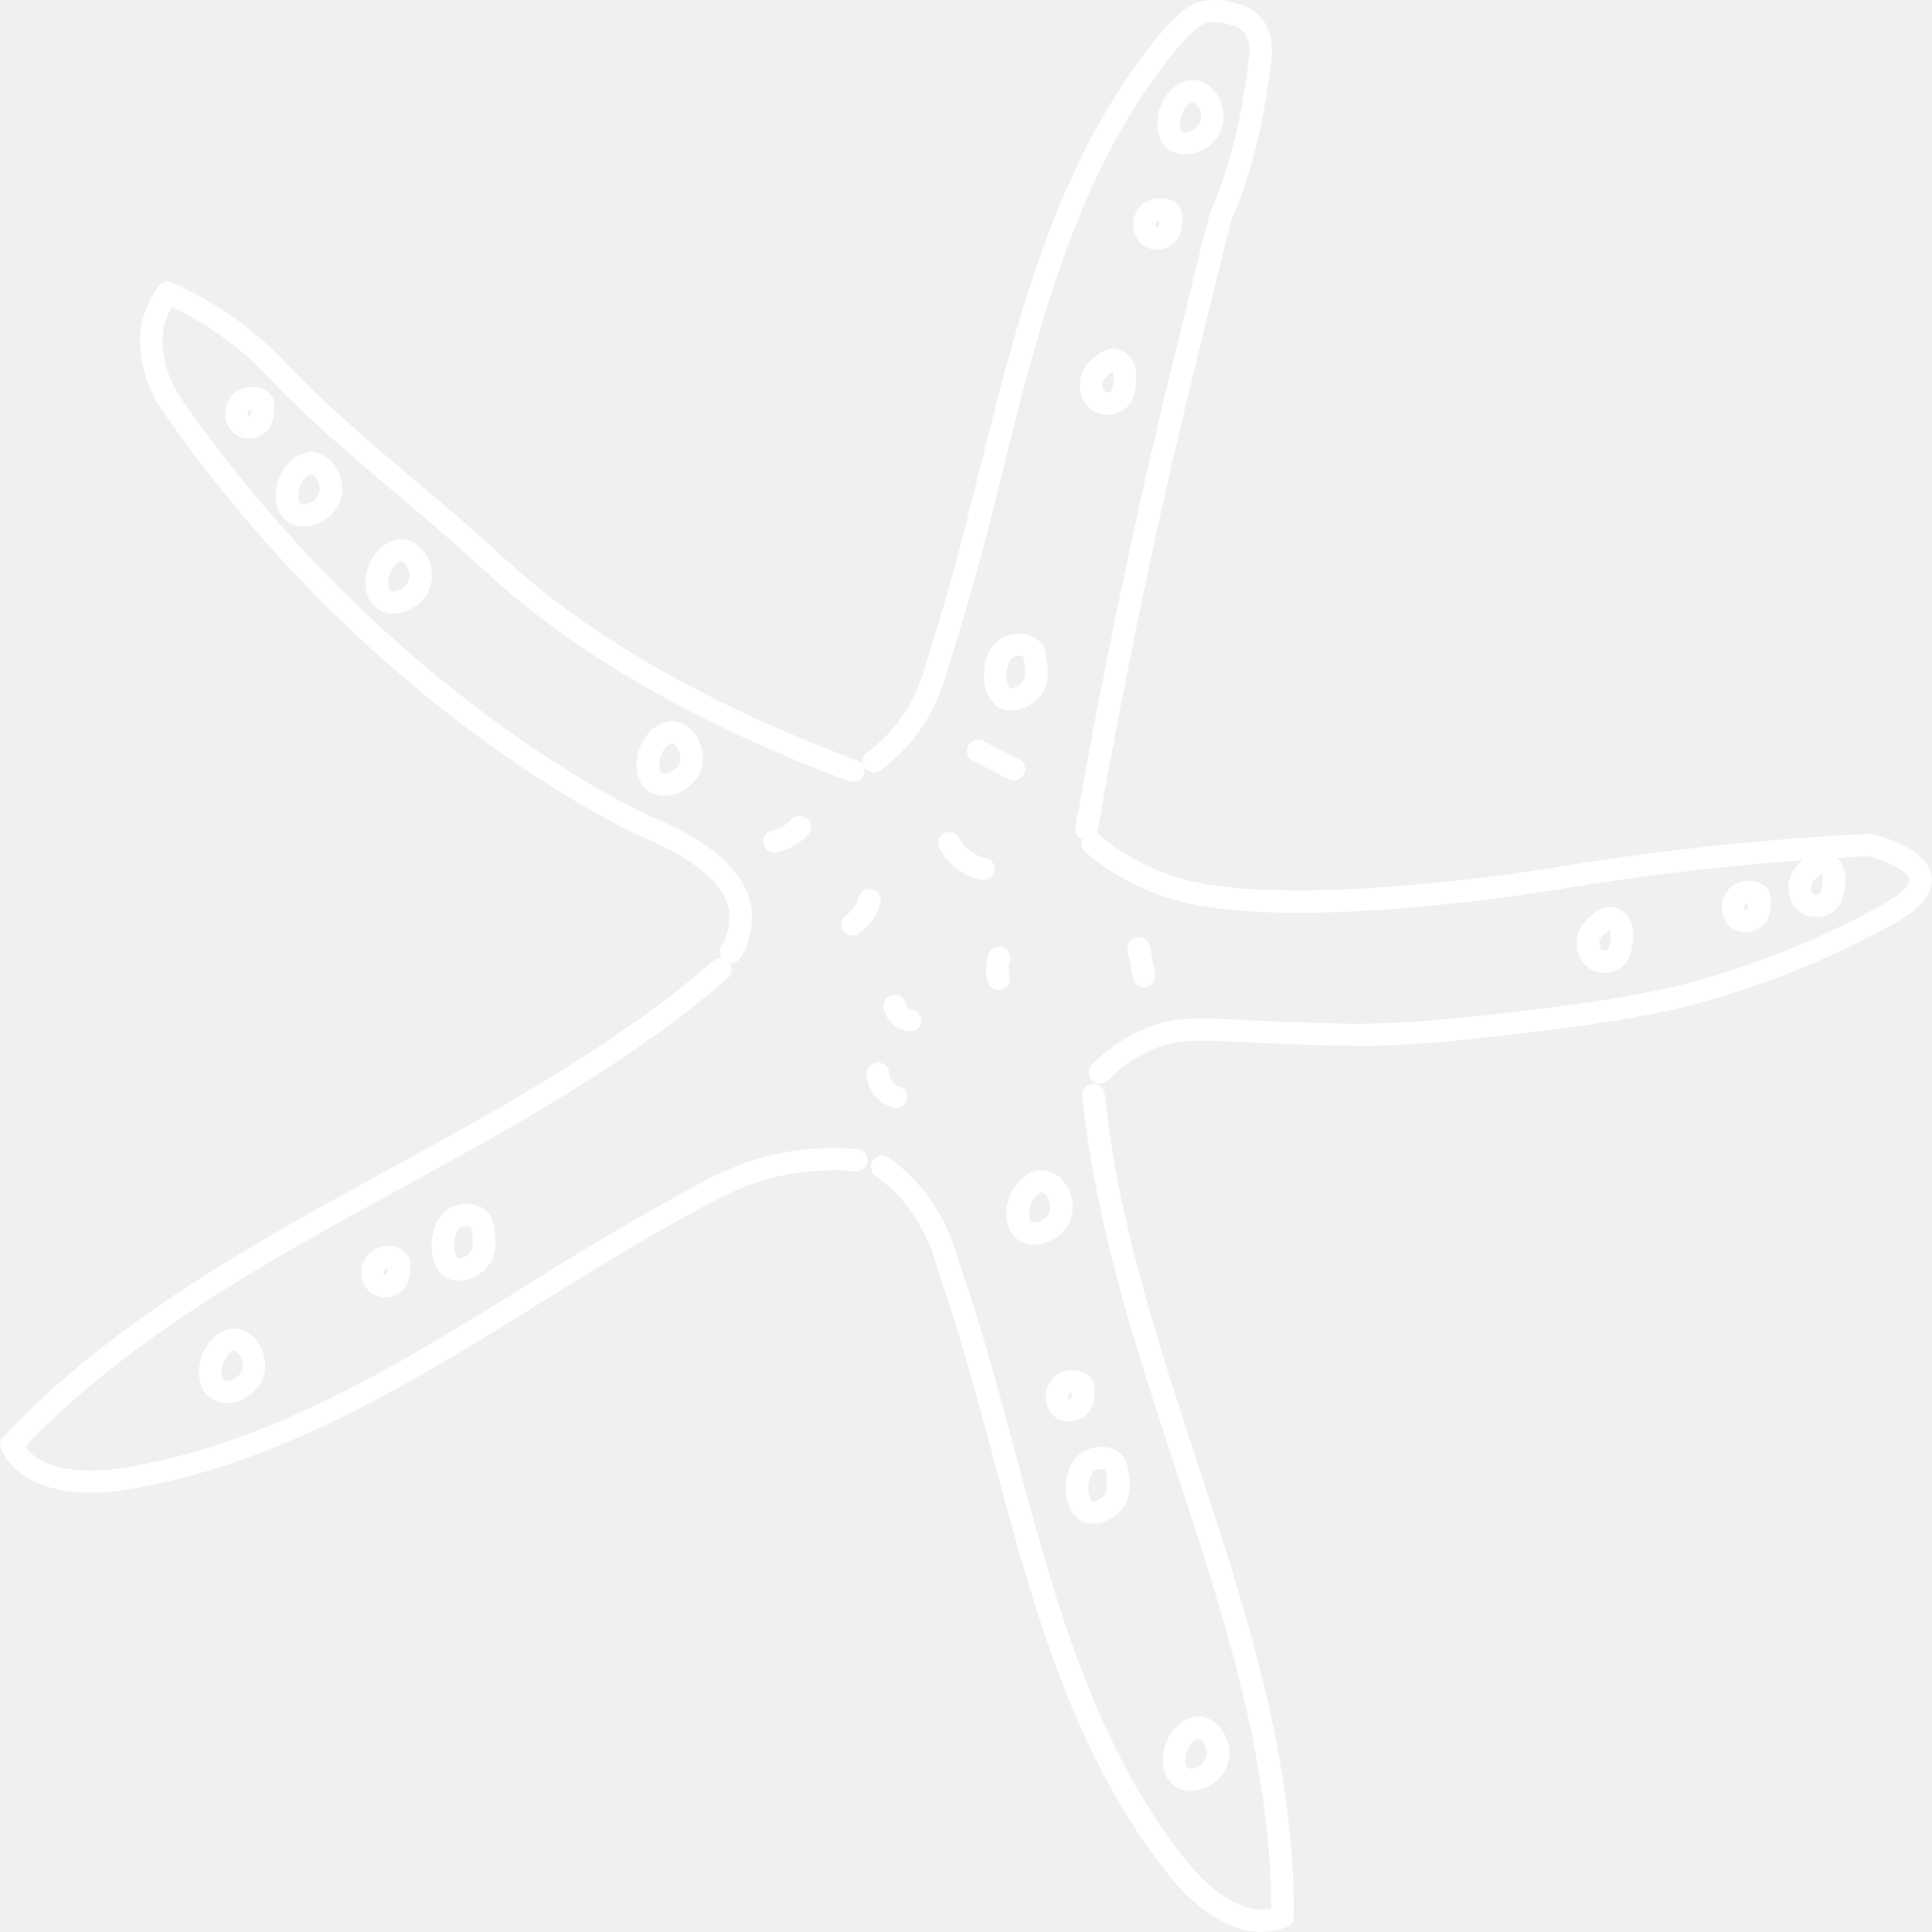
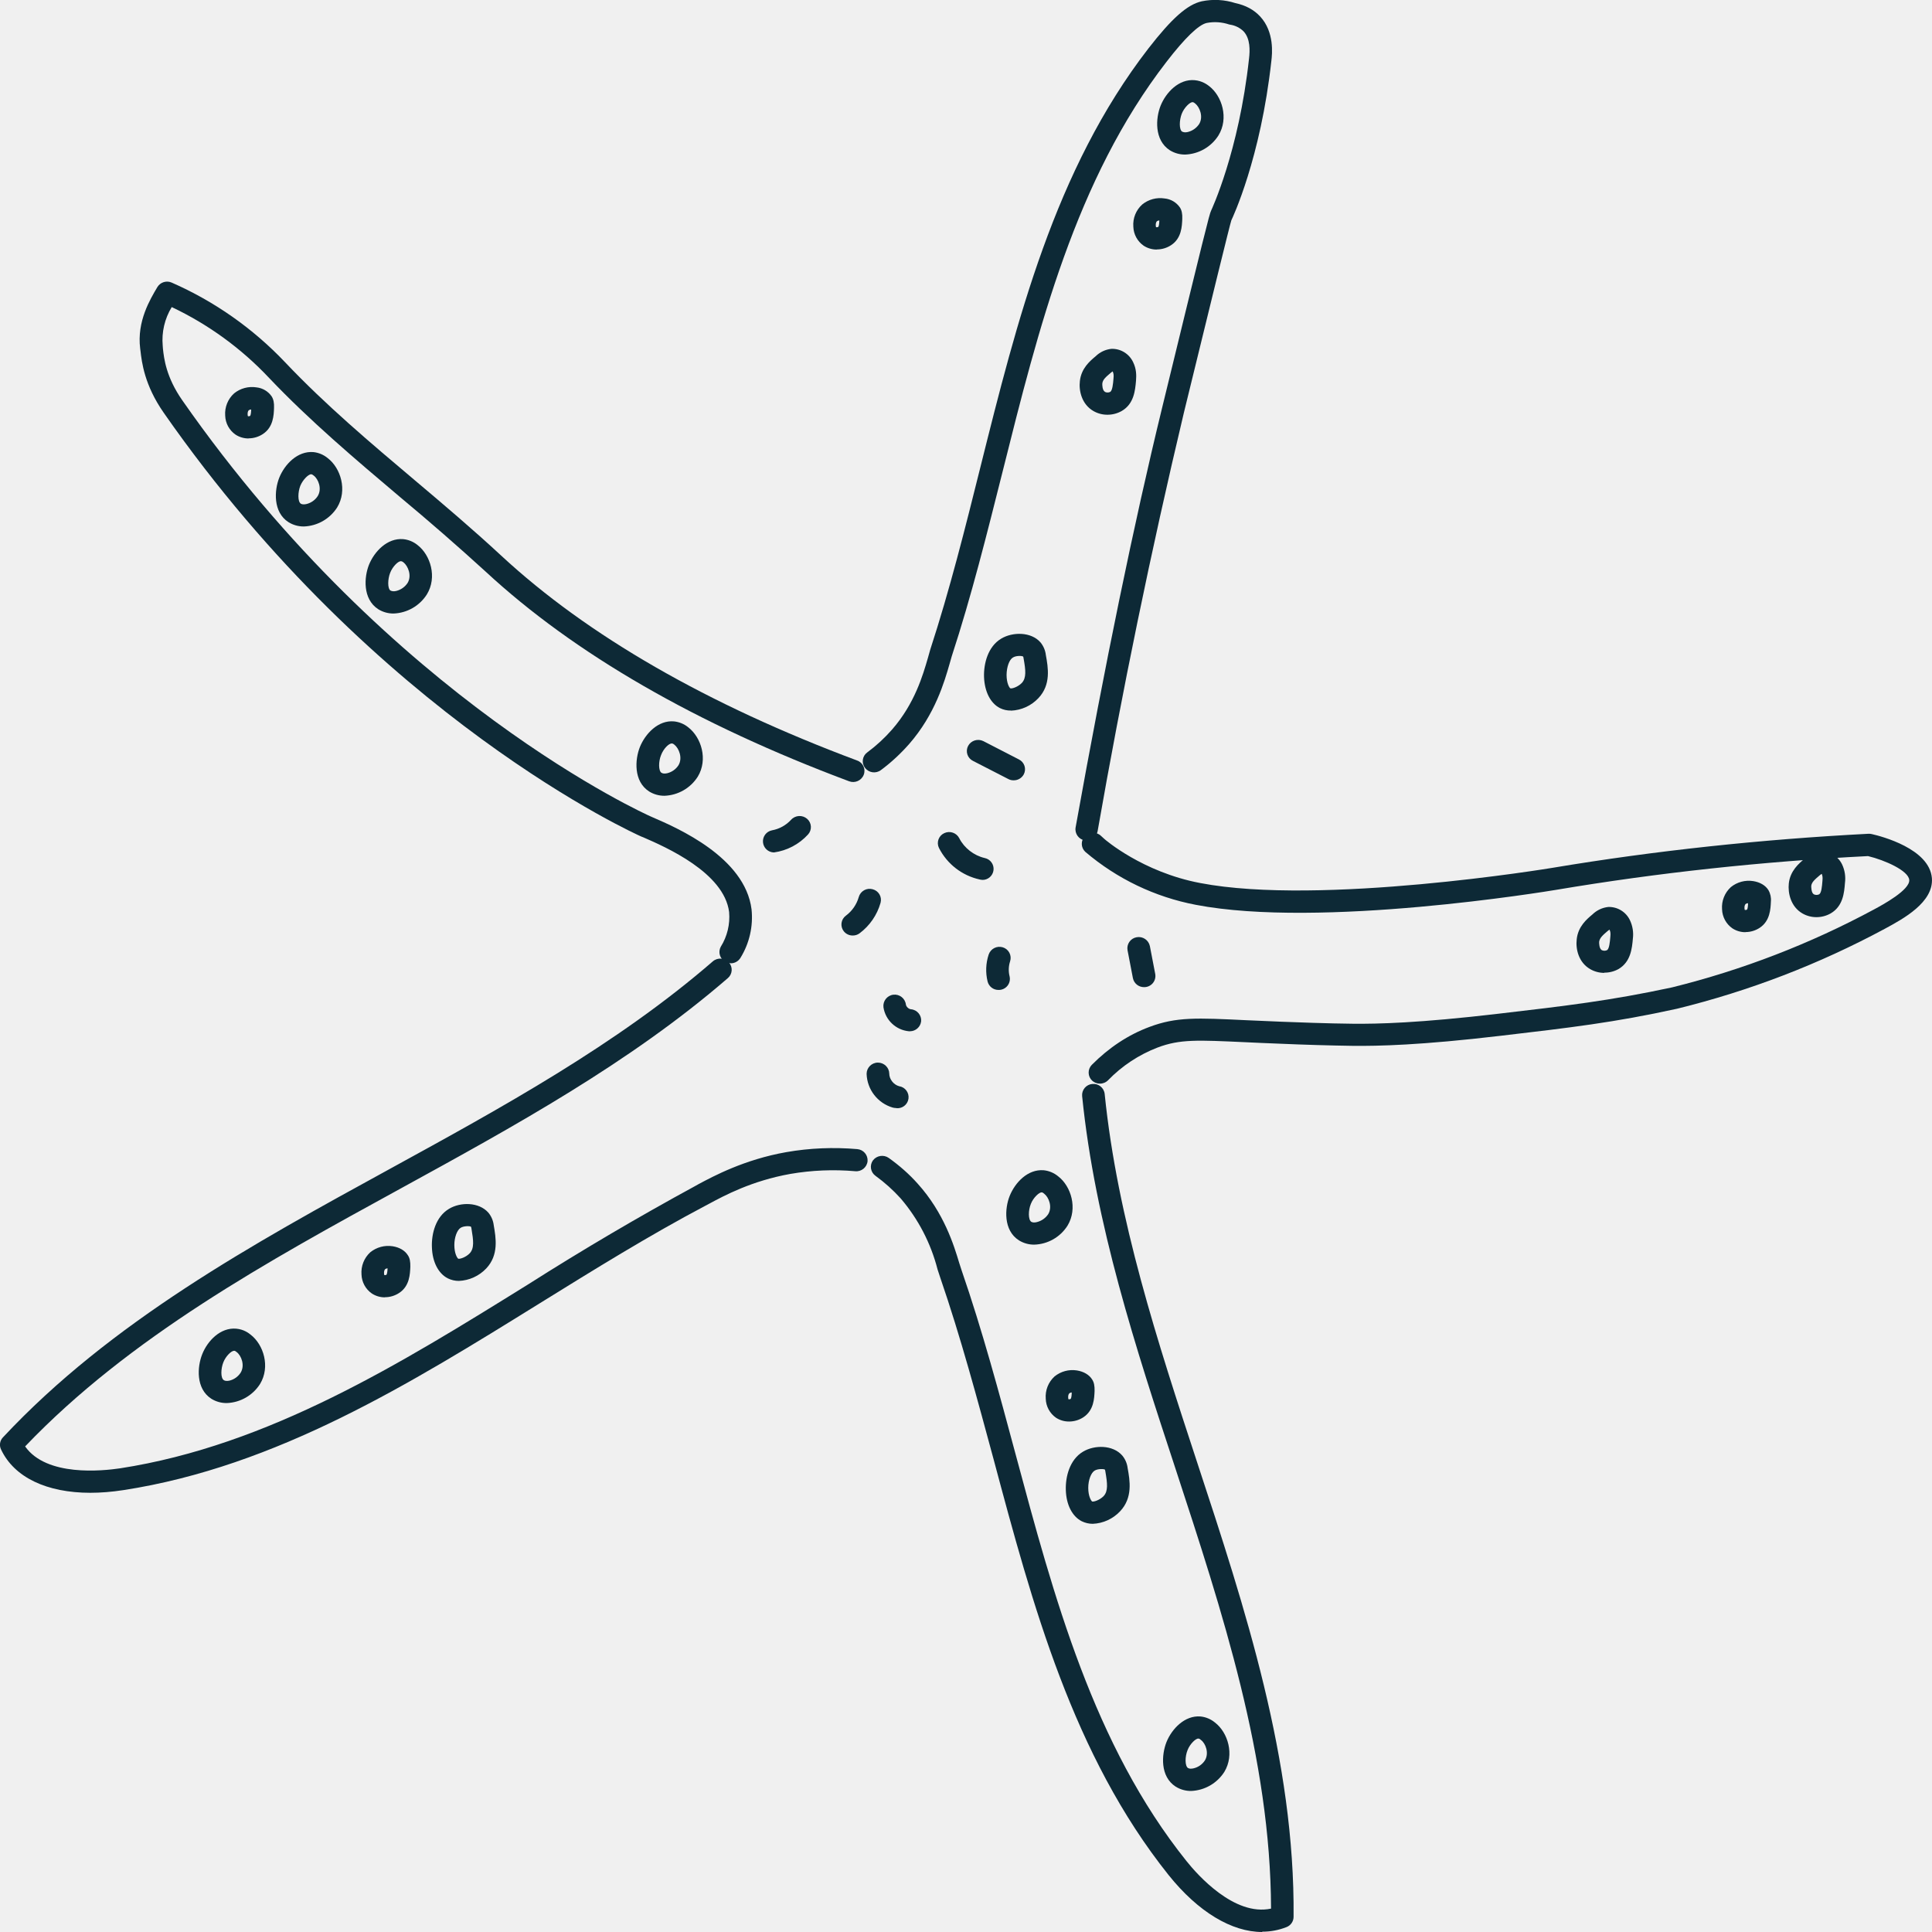
<svg xmlns="http://www.w3.org/2000/svg" width="18" height="18" fill="none">
-   <g clip-path="url(#clip0_3705_4647)" fill="#fff">
-     <path d="M10.247 10.096a.106.106 0 01-.073-.029.103.103 0 01-.003-.146c.16-.161.34-.28.536-.354.252-.094.443-.085.903-.063l.325.015c.125.005.442.017.673.019.225.001.61-.006 1.357-.094.625-.073 1.037-.122 1.613-.246a8.038 8.038 0 001.879-.724c.084-.045.338-.183.33-.276-.007-.086-.226-.184-.384-.222a25.63 25.63 0 00-2.903.313c-.09.016-2.2.363-3.36.142a2.23 2.23 0 01-1.03-.495.102.102 0 01-.003-.147.107.107 0 01.149-.002l.033.03c.003.003.353.307.892.41 1.12.215 3.262-.138 3.284-.142a26.1 26.1 0 012.943-.317c.01 0 .02 0 .03.003.089.02.537.136.56.41.018.226-.268.38-.44.473a8.208 8.208 0 01-1.934.744c-.586.129-1.003.177-1.634.251-.759.09-1.153.097-1.384.094a23.92 23.92 0 01-.68-.018L11.6 9.71c-.441-.021-.607-.03-.817.05a1.282 1.282 0 00-.46.304.106.106 0 01-.076.031v.001zM6.81 8.974a.11.11 0 01-.052-.013.103.103 0 01-.042-.14.524.524 0 00.078-.324c-.047-.368-.593-.606-.8-.695l-.018-.008c-.024-.01-2.463-1.098-4.45-3.949-.18-.258-.204-.472-.216-.575l-.003-.023c-.032-.254.094-.46.16-.572a.106.106 0 01.134-.042 3.26 3.26 0 011.057.743c.376.397.798.753 1.207 1.098.268.227.544.46.806.703.804.745 1.92 1.387 3.317 1.909.054.02.081.08.06.133a.106.106 0 01-.136.06C6.49 6.747 5.351 6.09 4.526 5.326a23.38 23.38 0 00-.799-.696c-.413-.349-.84-.71-1.219-1.109a3.016 3.016 0 00-.906-.66.59.59 0 00-.085.36l.002.027c.01.093.03.266.18.481 1.956 2.804 4.34 3.867 4.363 3.877l.018.008c.236.102.862.374.923.858a.719.719 0 01-.102.45.106.106 0 01-.092.053z" />
-     <path d="M10.123 7.831c-.006 0-.012 0-.018-.002a.105.105 0 01-.086-.12 66.85 66.85 0 01.806-3.91c.398-1.632.44-1.803.456-1.835.003-.005.26-.547.354-1.419.01-.076.013-.185-.05-.252A.227.227 0 0011.46.23l-.01-.002a.413.413 0 00-.209-.014c-.076.017-.203.139-.375.362-.847 1.097-1.193 2.482-1.527 3.822a25.71 25.71 0 01-.472 1.717 2.297 2.297 0 00-.021.07c-.047.163-.134.469-.375.746a1.7 1.7 0 01-.265.244.106.106 0 01-.147-.02.101.101 0 01.02-.145 1.39 1.39 0 00.232-.214c.212-.242.288-.508.333-.666l.022-.078c.182-.554.327-1.138.468-1.703.34-1.36.691-2.766 1.565-3.897.218-.282.362-.41.497-.44a.616.616 0 01.313.017c.095.02.173.062.231.125.134.144.112.347.104.413-.1.91-.362 1.463-.373 1.486-.015.045-.175.703-.441 1.792a66.107 66.107 0 00-.804 3.9.105.105 0 01-.105.085l.002.001zM.842 13.907c-.406 0-.709-.142-.832-.403a.1.1 0 01.018-.113c1.004-1.075 2.325-1.8 3.602-2.5 1.04-.57 2.115-1.159 3.011-1.934a.107.107 0 01.15.01.102.102 0 01-.01.146c-.914.79-1.999 1.384-3.048 1.96-1.241.68-2.523 1.382-3.499 2.403.2.283.722.228.885.204 1.385-.214 2.614-.977 3.802-1.714a26.383 26.383 0 011.554-.916l.032-.017c.138-.074.427-.23.82-.299.216-.038.438-.047.66-.028.058.005.1.055.095.112a.105.105 0 01-.114.094 2.35 2.35 0 00-.604.025c-.36.064-.618.203-.758.277l-.033.018c-.523.277-1.041.598-1.542.909-1.207.748-2.454 1.521-3.882 1.742a2 2 0 01-.31.024h.003zM11.761 18c-.284 0-.596-.186-.872-.53-.892-1.117-1.268-2.516-1.63-3.871-.151-.562-.307-1.144-.498-1.696l-.024-.076a1.647 1.647 0 00-.344-.662 1.516 1.516 0 00-.235-.21.103.103 0 01-.024-.144.108.108 0 01.148-.023c.098.07.189.15.268.24.247.274.34.576.389.739.007.027.015.05.021.069.194.558.35 1.143.502 1.709.358 1.333.727 2.712 1.593 3.795.102.127.446.517.789.442-.005-1.4-.455-2.77-.891-4.098-.369-1.122-.75-2.283-.87-3.472a.104.104 0 01.095-.113.105.105 0 01.115.093c.118 1.166.495 2.316.86 3.428.45 1.367.913 2.78.901 4.239 0 .042-.026.08-.066.095a.613.613 0 01-.228.044l.001.002z" />
-     <path d="M11.043 1.44a.266.266 0 01-.143-.04c-.148-.095-.132-.3-.086-.415.05-.124.17-.251.317-.239.07.006.116.042.134.056.122.092.186.3.088.46a.384.384 0 01-.31.177zm-.028-.214c.011.007.03.009.052.003a.178.178 0 00.106-.074c.041-.068.005-.158-.038-.19-.007-.006-.014-.013-.022-.013-.024-.003-.08.049-.102.108-.024.059-.026.147.004.167zm-.238 1.099a.22.22 0 01-.122-.036.224.224 0 01-.096-.177.252.252 0 01.083-.207.265.265 0 01.208-.056.195.195 0 01.143.084c.017.026.024.06.022.107-.003.067-.006.18-.104.244a.242.242 0 01-.133.04zm-.004-.208c.005 0 .014 0 .018-.003.007-.007.01-.038.01-.06a.037.037 0 00-.022.007c-.013.012-.014.046-.007.057h.001zm-.454 1.747a.26.26 0 01-.13-.034c-.11-.063-.138-.19-.127-.28.013-.118.093-.186.146-.23a.248.248 0 01.148-.07.216.216 0 01.202.124c.031.064.031.12.027.174-.008.09-.019.215-.133.281a.269.269 0 01-.133.035zm-.024-.213a.056.056 0 00.05 0c.02-.012.026-.073.03-.122.004-.038 0-.05-.006-.065l-.002-.004-.017.013c-.047.04-.075.064-.079.1-.001.011 0 .064.024.077v.001zM9.42 6.62a.221.221 0 01-.104-.023c-.088-.045-.143-.153-.148-.29-.004-.124.036-.283.16-.357.106-.064.279-.065.366.035a.225.225 0 01.05.118c.021.116.049.276-.07.402a.37.37 0 01-.255.116zm-.007-.207c.015.005.071-.013.107-.05.044-.047.035-.12.017-.226-.002-.016-.004-.02-.005-.02-.01-.007-.065-.01-.095.009-.034.02-.058.088-.06.161 0 .08.027.12.035.126h.001zm.032.857a.1.1 0 01-.048-.011l-.331-.17a.102.102 0 01-.045-.14c.027-.05.09-.07.142-.044l.33.17a.102.102 0 01.046.14.105.105 0 01-.094.055zm-.292.927c-.007 0-.015 0-.023-.003a.56.56 0 01-.38-.294.102.102 0 01.05-.138.106.106 0 01.14.049c.045.09.135.16.236.182a.103.103 0 01-.023.205v-.001zm-1.208.52a.105.105 0 01-.085-.041.102.102 0 01.02-.145.329.329 0 00.12-.174.105.105 0 01.13-.072.103.103 0 01.073.126.537.537 0 01-.195.284.106.106 0 01-.064.022zm-.733-.775a.104.104 0 01-.018-.206.32.32 0 00.178-.099.107.107 0 01.15-.008.102.102 0 01.008.146.528.528 0 01-.317.167h-.001zm2.09 1.281a.104.104 0 01-.103-.079.457.457 0 01.01-.25.106.106 0 01.132-.068.103.103 0 01.069.13.254.254 0 00-.005.14.103.103 0 01-.103.127zm1.356-.026a.105.105 0 01-.103-.084l-.05-.26a.104.104 0 01.084-.121.106.106 0 01.123.082l.05.26a.104.104 0 01-.103.123h-.001zm-2.18.411h-.01a.265.265 0 01-.236-.223.105.105 0 01.209-.026c.003.02.025.042.047.043.058.006.1.057.095.113a.105.105 0 01-.105.093zm-.13.715a.115.115 0 01-.03-.004.34.34 0 01-.243-.315c0-.056.046-.103.104-.104h.001c.058 0 .105.046.106.102 0 .052.04.104.092.118a.104.104 0 01-.03.203zm-4.075 1.611a.232.232 0 01-.103-.024c-.088-.045-.144-.153-.148-.29-.004-.125.036-.284.16-.358.106-.064.279-.065.366.036a.225.225 0 01.05.117c.02.117.049.277-.07.402a.373.373 0 01-.255.117zm-.006-.208c.015.005.071-.012.107-.05.044-.046.035-.12.017-.226a.07.07 0 00-.005-.021c-.01-.007-.065-.009-.095.01-.034.02-.06.088-.06.16 0 .079.027.12.035.127h.001zm12.656-3.181a.26.26 0 01-.13-.034c-.11-.063-.138-.19-.128-.281.013-.117.094-.185.147-.23a.248.248 0 01.148-.068.215.215 0 01.202.123.31.31 0 01.027.172c-.008.091-.02.216-.134.283a.268.268 0 01-.132.035zm-.024-.213a.056.056 0 00.049 0c.021-.013.027-.073.031-.122.004-.038 0-.05-.006-.065 0-.002-.002-.003-.003-.003l-.016.012c-.048.041-.076.065-.079.1-.002.012 0 .064.023.078zm-.638.353a.22.22 0 01-.122-.036.225.225 0 01-.096-.176.254.254 0 01.082-.208.265.265 0 01.208-.056c.064.01.115.039.143.084a.18.18 0 01.022.107c-.003.067-.006.18-.104.244a.242.242 0 01-.133.04v.001zm-.004-.207c.004 0 .014 0 .018-.003.007-.007.01-.037.01-.06a.037.037 0 00-.022.007c-.013.011-.014.046-.007.057h.001zm-1.308.586a.26.26 0 01-.13-.034c-.111-.063-.138-.19-.128-.28.013-.118.094-.186.147-.23a.249.249 0 01.148-.07.216.216 0 01.202.124.31.31 0 01.027.172c-.008.091-.02.215-.134.282a.268.268 0 01-.132.035v.001zm-.025-.212a.056.056 0 00.05 0c.021-.013.027-.073.031-.123.003-.037 0-.05-.006-.064 0-.002-.002-.003-.003-.004l-.016.013c-.048.04-.075.065-.079.1-.002.011 0 .064.023.078zM3.586 12.087a.22.22 0 01-.122-.036.224.224 0 01-.096-.177.254.254 0 01.082-.207.265.265 0 01.208-.056c.063.01.114.039.142.084.018.026.024.06.023.107-.003.067-.006.18-.104.244a.242.242 0 01-.133.04v.001zm-.004-.207c.004 0 .014 0 .018-.003.007-.007.01-.038.011-.06a.038.038 0 00-.022.007c-.013.012-.014.046-.007.057zm-1.468 1.192a.266.266 0 01-.143-.04c-.148-.095-.132-.3-.086-.415.05-.123.169-.25.317-.238a.25.25 0 01.134.055c.12.093.185.3.088.46a.384.384 0 01-.31.178zm.068-.487c-.026 0-.077.049-.1.108-.024.058-.026.147.005.166.011.007.03.009.052.004a.173.173 0 00.105-.074c.041-.068.006-.16-.038-.192-.006-.005-.014-.012-.022-.012h-.002zm4.01-5.171a.266.266 0 01-.143-.04c-.147-.095-.132-.3-.086-.415.05-.124.17-.251.317-.238a.25.25 0 01.134.055c.121.093.185.3.088.46a.384.384 0 01-.31.178zM6.164 7.2c.012.008.03.009.052.004a.173.173 0 00.105-.074c.042-.068.005-.159-.037-.192-.006-.005-.015-.012-.023-.012-.027-.003-.079.048-.102.108-.023.059-.026.147.005.167zm3.473 4.396a.266.266 0 01-.143-.04c-.147-.094-.132-.3-.086-.415.05-.123.168-.25.317-.238a.25.25 0 01.134.056c.121.092.185.3.088.46a.38.38 0 01-.31.177zm-.028-.213c.012.007.03.008.052.003a.178.178 0 00.106-.074c.042-.068.005-.158-.037-.191-.006-.005-.016-.012-.023-.012-.021-.003-.079.048-.102.108-.023.059-.026.147.005.167v-.001zm1.487 5.303a.266.266 0 01-.143-.04c-.148-.095-.132-.3-.086-.415.05-.124.17-.251.317-.238.07.005.116.041.133.055.122.093.186.3.089.46a.384.384 0 01-.31.178zm-.028-.214c.011.008.03.009.052.004a.174.174 0 00.105-.074c.041-.068.006-.16-.038-.192-.006-.005-.014-.012-.022-.012-.023-.004-.079.048-.102.108-.024.059-.026.147.005.167zm-.886-2.275a.233.233 0 01-.103-.024c-.088-.045-.144-.153-.148-.291-.005-.124.035-.283.16-.357.106-.064.278-.065.366.036a.225.225 0 01.05.117c.02.116.049.276-.07.402a.37.37 0 01-.255.117zm-.006-.208c.015.005.071-.013.107-.05.044-.047.035-.12.017-.226a.07.07 0 00-.005-.021c-.01-.007-.065-.009-.096.009-.033.02-.059.088-.059.161 0 .079.026.12.035.126l.001.001zm-.214-.745a.22.22 0 01-.122-.035.224.224 0 01-.097-.177.254.254 0 01.083-.208.266.266 0 01.208-.056.2.2 0 01.142.084c.017.027.024.06.022.107-.002.068-.006.18-.104.244a.243.243 0 01-.132.04v.001zm-.004-.207c.004 0 .013 0 .018-.004.007-.006.01-.037.01-.06a.037.037 0 00-.022.008c-.013.011-.014.046-.007.057v-.001zm-7.64-8.952a.22.22 0 01-.122-.036.224.224 0 01-.096-.177.254.254 0 01.082-.207.265.265 0 01.208-.056c.064.01.114.039.142.084a.17.17 0 01.023.107c-.003.067-.006.18-.104.244a.242.242 0 01-.133.04v.001zm-.004-.207c.005 0 .014 0 .018-.003.007-.007.01-.037.01-.06a.038.038 0 00-.022.007c-.013.011-.014.046-.007.057h.001zm.517 1.027a.266.266 0 01-.143-.04c-.147-.094-.132-.3-.086-.415.05-.123.169-.25.318-.238a.25.25 0 01.133.056c.121.092.186.3.088.46a.384.384 0 01-.31.177zm.069-.487c-.026 0-.078.05-.102.108-.023.059-.026.147.005.167.012.007.03.008.052.003a.173.173 0 00.105-.074c.042-.068.006-.159-.037-.191-.006-.005-.016-.012-.022-.012h-.002zm.767 1.298a.266.266 0 01-.143-.04c-.148-.095-.132-.3-.086-.415.05-.123.17-.25.317-.238a.25.25 0 01.134.055c.122.093.186.3.088.46a.384.384 0 01-.31.178zm-.028-.214c.011.007.03.009.052.004a.178.178 0 00.106-.074c.041-.068.005-.158-.038-.192-.007-.005-.014-.011-.022-.011-.024-.005-.079.048-.102.108-.024.058-.026.147.004.166z" />
+   <g clip-path="url(#clip0_2638_37178)" fill="#0D2936">
+     <path d="M10.248 10.096a.106.106 0 01-.073-.028.103.103 0 01-.003-.147c.16-.161.34-.28.536-.353.252-.095.443-.085.903-.063l.324.014c.126.005.443.017.674.019.225.002.61-.006 1.357-.094.625-.073 1.037-.121 1.613-.245a8.037 8.037 0 001.879-.725c.084-.045.338-.183.33-.276-.007-.086-.226-.184-.384-.222-.988.05-1.965.156-2.903.314-.09.015-2.2.363-3.36.14a2.23 2.23 0 01-1.03-.494.102.102 0 01-.003-.146.107.107 0 01.149-.003l.033.03c.003.003.353.308.892.41 1.12.215 3.262-.138 3.284-.142.95-.159 1.941-.265 2.943-.317.01 0 .02 0 .03.003.089.02.537.136.56.41.018.226-.268.38-.44.473a8.21 8.21 0 01-1.934.744c-.586.129-1.003.177-1.634.251-.76.09-1.153.097-1.384.095a23.964 23.964 0 01-.68-.02c-.123-.004-.23-.01-.326-.014-.441-.02-.607-.03-.817.05a1.282 1.282 0 00-.46.304.105.105 0 01-.076.032zm-3.44-1.122a.11.11 0 01-.05-.013.103.103 0 01-.043-.14.524.524 0 00.078-.324c-.047-.368-.593-.606-.8-.696l-.018-.007c-.024-.01-2.463-1.098-4.45-3.949-.18-.258-.204-.472-.216-.575l-.003-.023c-.032-.254.094-.46.16-.572a.106.106 0 01.134-.042 3.26 3.26 0 011.057.743c.376.397.798.753 1.207 1.098.268.226.544.46.806.703.804.745 1.92 1.387 3.317 1.909.054.02.081.08.06.133a.106.106 0 01-.136.06C6.488 6.747 5.35 6.09 4.525 5.326a23.38 23.38 0 00-.799-.696c-.413-.349-.84-.71-1.219-1.109a3.015 3.015 0 00-.907-.66.59.59 0 00-.084.36l.002.027c.01.093.03.266.18.481 1.956 2.804 4.34 3.867 4.363 3.877l.018.008c.236.102.862.374.923.858a.719.719 0 01-.102.45.106.106 0 01-.092.053z" />
+     <path d="M10.125 7.831l-.018-.001a.105.105 0 01-.086-.12c.274-1.525.545-2.84.806-3.91.398-1.633.44-1.804.456-1.836.002-.005.259-.547.354-1.419.009-.076.012-.184-.05-.252a.227.227 0 00-.125-.063l-.01-.002a.413.413 0 00-.21-.014c-.075.017-.202.139-.374.362C10.02 1.673 9.675 3.06 9.34 4.398c-.143.568-.289 1.155-.473 1.717a2.287 2.287 0 00-.02.07c-.047.163-.134.469-.376.746-.079.09-.167.172-.264.244a.106.106 0 01-.147-.02.101.101 0 01.02-.145c.085-.063.163-.135.232-.214.211-.242.287-.508.333-.666l.022-.078c.181-.554.327-1.138.468-1.703.34-1.36.69-2.766 1.564-3.897.219-.282.363-.41.498-.44a.616.616 0 01.313.017c.095.02.173.062.231.125.133.144.112.347.104.413-.1.91-.362 1.463-.373 1.486-.015.046-.176.703-.442 1.792a66.189 66.189 0 00-.804 3.9.105.105 0 01-.104.085l.002.001zM.843 13.908c-.407 0-.71-.143-.833-.403a.1.1 0 01.018-.114c1.005-1.075 2.325-1.8 3.603-2.5 1.04-.57 2.114-1.158 3.01-1.934a.107.107 0 01.15.01.102.102 0 01-.01.146c-.913.79-1.998 1.384-3.048 1.96-1.241.68-2.523 1.382-3.499 2.403.2.284.722.228.885.204 1.385-.214 2.614-.976 3.802-1.714a26.564 26.564 0 011.554-.915l.032-.018c.139-.074.427-.23.82-.299.217-.038.439-.047.66-.028.058.005.1.055.096.112a.105.105 0 01-.115.094 2.354 2.354 0 00-.604.025c-.36.064-.618.203-.757.278l-.034.018c-.523.276-1.04.597-1.542.908-1.206.748-2.453 1.522-3.881 1.742-.11.017-.213.025-.31.025h.003zM11.76 18c-.284 0-.596-.186-.872-.53-.892-1.117-1.268-2.517-1.63-3.871-.152-.562-.308-1.144-.498-1.696l-.025-.076a1.647 1.647 0 00-.344-.662 1.516 1.516 0 00-.234-.21.103.103 0 01-.024-.144.108.108 0 01.147-.023c.098.07.19.15.27.24.246.273.338.576.387.739l.022.068c.193.559.35 1.144.502 1.71.358 1.333.727 2.712 1.593 3.794.102.128.446.517.788.443-.004-1.4-.455-2.77-.89-4.098-.369-1.122-.75-2.283-.87-3.472a.104.104 0 01.095-.113.105.105 0 01.115.093c.118 1.166.495 2.316.86 3.428.45 1.367.913 2.78.9 4.239a.103.103 0 01-.065.095.613.613 0 01-.228.043l.001.003z" />
+     <path d="M11.042 1.44a.266.266 0 01-.143-.04c-.147-.095-.132-.3-.086-.415.05-.124.17-.251.317-.238.07.006.117.041.135.055.121.093.185.3.087.46a.384.384 0 01-.31.178zm-.028-.214c.012.007.03.009.052.004a.178.178 0 00.106-.074c.042-.068.005-.159-.037-.192-.007-.005-.015-.012-.023-.012-.024-.003-.079.049-.102.108-.023.059-.026.147.004.167zm-.237 1.099a.22.22 0 01-.122-.036.224.224 0 01-.096-.177.252.252 0 01.083-.207.265.265 0 01.208-.056.195.195 0 01.143.084c.017.026.024.06.022.107-.003.067-.006.18-.104.244a.242.242 0 01-.133.04zm-.004-.208c.005 0 .014 0 .018-.003.007-.007.01-.038.01-.06a.037.037 0 00-.022.007c-.013.012-.014.046-.007.057h.001zm-.455 1.747a.26.26 0 01-.13-.034c-.11-.063-.138-.19-.127-.28.013-.118.093-.186.146-.23a.248.248 0 01.148-.07.216.216 0 01.202.124c.031.064.031.12.027.173-.008.091-.019.216-.133.282a.268.268 0 01-.133.035zm-.024-.213a.056.056 0 00.05 0c.02-.013.026-.073.03-.122.004-.038 0-.05-.006-.065l-.002-.004-.017.013c-.047.04-.075.064-.079.1-.001.011 0 .064.024.077v.001zM9.42 6.62a.22.22 0 01-.104-.023c-.088-.045-.143-.153-.148-.29-.004-.124.036-.283.16-.357.106-.064.279-.065.366.035a.225.225 0 01.05.118c.021.116.05.276-.07.402a.371.371 0 01-.254.116zm-.006-.207c.014.005.07-.013.106-.05.044-.047.036-.12.017-.226-.002-.016-.004-.02-.005-.02-.01-.008-.065-.01-.095.009-.034.02-.058.088-.059.161 0 .08.026.12.035.126zm.03.857a.1.1 0 01-.048-.011l-.331-.17a.102.102 0 01-.045-.14c.027-.05.09-.07.142-.044l.33.17a.102.102 0 01.046.14.105.105 0 01-.094.055zm-.292.927c-.008 0-.016 0-.024-.003a.56.56 0 01-.38-.294.102.102 0 01.05-.138.106.106 0 01.14.049c.046.09.136.16.236.183a.103.103 0 01-.023.204v-.001zm-1.207.519a.105.105 0 01-.084-.04.102.102 0 01.02-.145.328.328 0 00.12-.174.105.105 0 01.13-.072c.055.015.088.07.073.126a.537.537 0 01-.195.284.105.105 0 01-.064.021zm-.735-.774a.104.104 0 01-.018-.206.32.32 0 00.179-.099.107.107 0 01.149-.008.102.102 0 01.008.146.528.528 0 01-.317.167zm2.093 1.281a.104.104 0 01-.102-.079.457.457 0 01.01-.25.106.106 0 01.132-.068.103.103 0 01.068.13.254.254 0 00-.005.14.103.103 0 01-.103.127zm1.355-.026a.105.105 0 01-.103-.084l-.05-.26a.104.104 0 01.085-.121.106.106 0 01.123.082l.05.26a.104.104 0 01-.104.123zm-2.18.411h-.01a.265.265 0 01-.237-.223.105.105 0 01.209-.026c.003.02.025.042.047.044.058.005.1.056.095.112a.105.105 0 01-.104.093zm-.131.715a.115.115 0 01-.03-.004.339.339 0 01-.243-.314c0-.057.046-.104.104-.105h.001c.058 0 .105.046.106.102 0 .052.04.104.092.118a.103.103 0 01-.03.204zm-4.072 1.611a.231.231 0 01-.103-.024c-.088-.045-.144-.153-.148-.29-.005-.125.035-.284.16-.358.106-.064.278-.064.366.036a.225.225 0 01.05.117c.02.117.049.277-.07.403a.373.373 0 01-.255.116zm-.006-.207c.015.005.071-.013.107-.05.044-.047.035-.12.017-.227a.068.068 0 00-.005-.021c-.01-.007-.065-.009-.096.01-.033.02-.059.088-.059.16 0 .079.026.12.035.127h.001zm12.655-3.182a.26.26 0 01-.13-.034c-.11-.063-.138-.19-.128-.281.013-.117.094-.185.147-.23a.248.248 0 01.148-.068.215.215 0 01.202.123.31.31 0 01.026.172c-.007.091-.018.216-.133.283a.268.268 0 01-.133.035zm-.025-.213a.056.056 0 00.05 0c.021-.013.026-.073.03-.122.004-.038 0-.05-.005-.065 0-.002-.002-.003-.003-.003l-.016.012c-.048.041-.076.065-.08.1 0 .012 0 .064.024.078zm-.637.353a.22.22 0 01-.122-.036.225.225 0 01-.096-.177.254.254 0 01.082-.207.265.265 0 01.208-.056c.063.01.114.039.142.084a.18.18 0 01.023.107c-.003.067-.007.18-.104.244a.242.242 0 01-.133.04v.001zm-.004-.207c.004 0 .014 0 .018-.003.007-.007.01-.037.01-.06a.037.037 0 00-.022.007c-.013.011-.014.046-.007.057zm-1.311.586a.26.26 0 01-.13-.034c-.111-.063-.138-.19-.127-.28.013-.118.093-.186.146-.23a.249.249 0 01.148-.07.216.216 0 01.202.124.31.31 0 01.027.172c-.008.091-.02.215-.133.282a.268.268 0 01-.133.034v.002zm-.024-.212a.056.056 0 00.05 0c.02-.013.026-.074.03-.123.004-.037 0-.05-.006-.064l-.002-.004-.017.013c-.047.04-.074.065-.079.1-.001.011 0 .064.024.078zM3.586 12.087a.22.22 0 01-.122-.036.224.224 0 01-.096-.177.254.254 0 01.082-.207.266.266 0 01.208-.056c.063.01.114.039.142.084.018.026.024.06.023.107-.003.067-.006.18-.104.244a.242.242 0 01-.133.04v.001zm-.004-.207c.004 0 .014 0 .018-.003.007-.007.01-.037.011-.06a.037.037 0 00-.022.007c-.013.012-.014.046-.007.057zm-1.47 1.192a.266.266 0 01-.143-.04c-.147-.095-.131-.3-.085-.415.049-.124.169-.251.317-.238.07.006.116.041.133.055.122.093.186.3.089.46a.384.384 0 01-.31.178zm.069-.487c-.026 0-.077.049-.1.107-.024.06-.027.148.005.167.01.007.03.009.052.004a.173.173 0 00.104-.074c.042-.069.006-.16-.037-.192-.006-.005-.015-.012-.022-.012H2.18zM6.19 7.414a.266.266 0 01-.142-.04c-.148-.095-.132-.3-.086-.415.05-.123.17-.251.317-.238a.25.25 0 01.133.055c.122.094.186.3.089.46a.384.384 0 01-.31.178zM6.164 7.2c.011.008.03.009.052.004a.173.173 0 00.105-.074c.041-.068.005-.158-.038-.192-.006-.005-.014-.011-.022-.011-.027-.004-.079.047-.102.108-.024.058-.026.147.005.166zm3.472 4.396a.266.266 0 01-.143-.04c-.147-.094-.132-.3-.086-.414.05-.124.168-.251.317-.239a.25.25 0 01.134.056c.121.092.185.3.088.46a.38.38 0 01-.311.177zm-.028-.213c.011.007.03.009.052.003a.178.178 0 00.106-.074c.041-.068.005-.158-.037-.19-.006-.006-.016-.013-.023-.013-.022-.003-.079.048-.102.108-.024.059-.026.147.005.167v-.001zm1.489 5.303a.267.267 0 01-.143-.04c-.148-.095-.132-.3-.086-.416.05-.123.17-.25.317-.238a.25.25 0 01.134.056c.121.092.185.3.088.46a.385.385 0 01-.31.178zm-.028-.214c.011.008.03.008.052.003a.173.173 0 00.105-.074c.041-.068.006-.159-.037-.19-.006-.006-.015-.013-.023-.013-.023-.004-.079.048-.102.108-.024.059-.026.147.005.167v-.001zm-.888-2.275a.232.232 0 01-.103-.024c-.088-.045-.144-.153-.148-.291-.004-.124.036-.283.16-.357.106-.064.278-.065.366.036a.224.224 0 01.05.117c.021.116.049.276-.07.402a.37.37 0 01-.255.117zm-.006-.208c.015.005.071-.013.107-.05.044-.047.035-.12.017-.226a.07.07 0 00-.005-.021c-.01-.007-.065-.009-.095.009-.034.02-.06.088-.06.161 0 .079.027.12.035.126l.001.001zm-.214-.745a.22.22 0 01-.122-.035.224.224 0 01-.096-.177.254.254 0 01.082-.208.265.265 0 01.208-.056c.063.01.115.04.142.084.018.027.024.06.023.107-.003.068-.006.18-.104.245a.242.242 0 01-.133.04zm-.004-.207c.004 0 .014 0 .018-.004.007-.006.01-.037.01-.06a.038.038 0 00-.022.008c-.013.012-.014.046-.007.057v-.001zm-7.64-8.952a.22.22 0 01-.123-.036.224.224 0 01-.096-.177.254.254 0 01.083-.207.265.265 0 01.208-.056.197.197 0 01.142.084c.017.027.024.06.022.107-.002.067-.006.18-.104.244a.242.242 0 01-.132.04zm-.005-.207c.005 0 .014 0 .018-.003.007-.007.01-.038.01-.06a.038.038 0 00-.022.007c-.013.011-.014.046-.007.057h.001zm.519 1.027a.266.266 0 01-.143-.04c-.147-.094-.132-.3-.086-.415.05-.123.169-.25.318-.238a.25.25 0 01.133.056c.121.092.186.3.088.46a.384.384 0 01-.31.177zm.069-.487c-.026 0-.078.05-.102.108-.023.059-.026.147.005.167.012.007.03.008.052.003a.173.173 0 00.105-.074c.042-.068.006-.159-.037-.191-.006-.005-.016-.012-.022-.012h-.002zm.767 1.298a.266.266 0 01-.143-.04c-.147-.095-.132-.3-.086-.415.05-.123.17-.25.318-.238a.25.25 0 01.134.055c.121.093.185.3.087.46a.384.384 0 01-.31.178zm-.028-.214c.012.007.03.009.052.004a.178.178 0 00.106-.074c.042-.068.005-.158-.037-.192-.007-.005-.015-.011-.023-.011-.024-.005-.079.048-.102.108-.023.058-.026.147.004.166z" />
  </g>
  <defs>
-     <clipPath id="clip0_3705_4647">
+     <clipPath id="clip0_2638_37178">
      <path fill="#fff" d="M0 0h18v18H0z" />
    </clipPath>
  </defs>
</svg>
